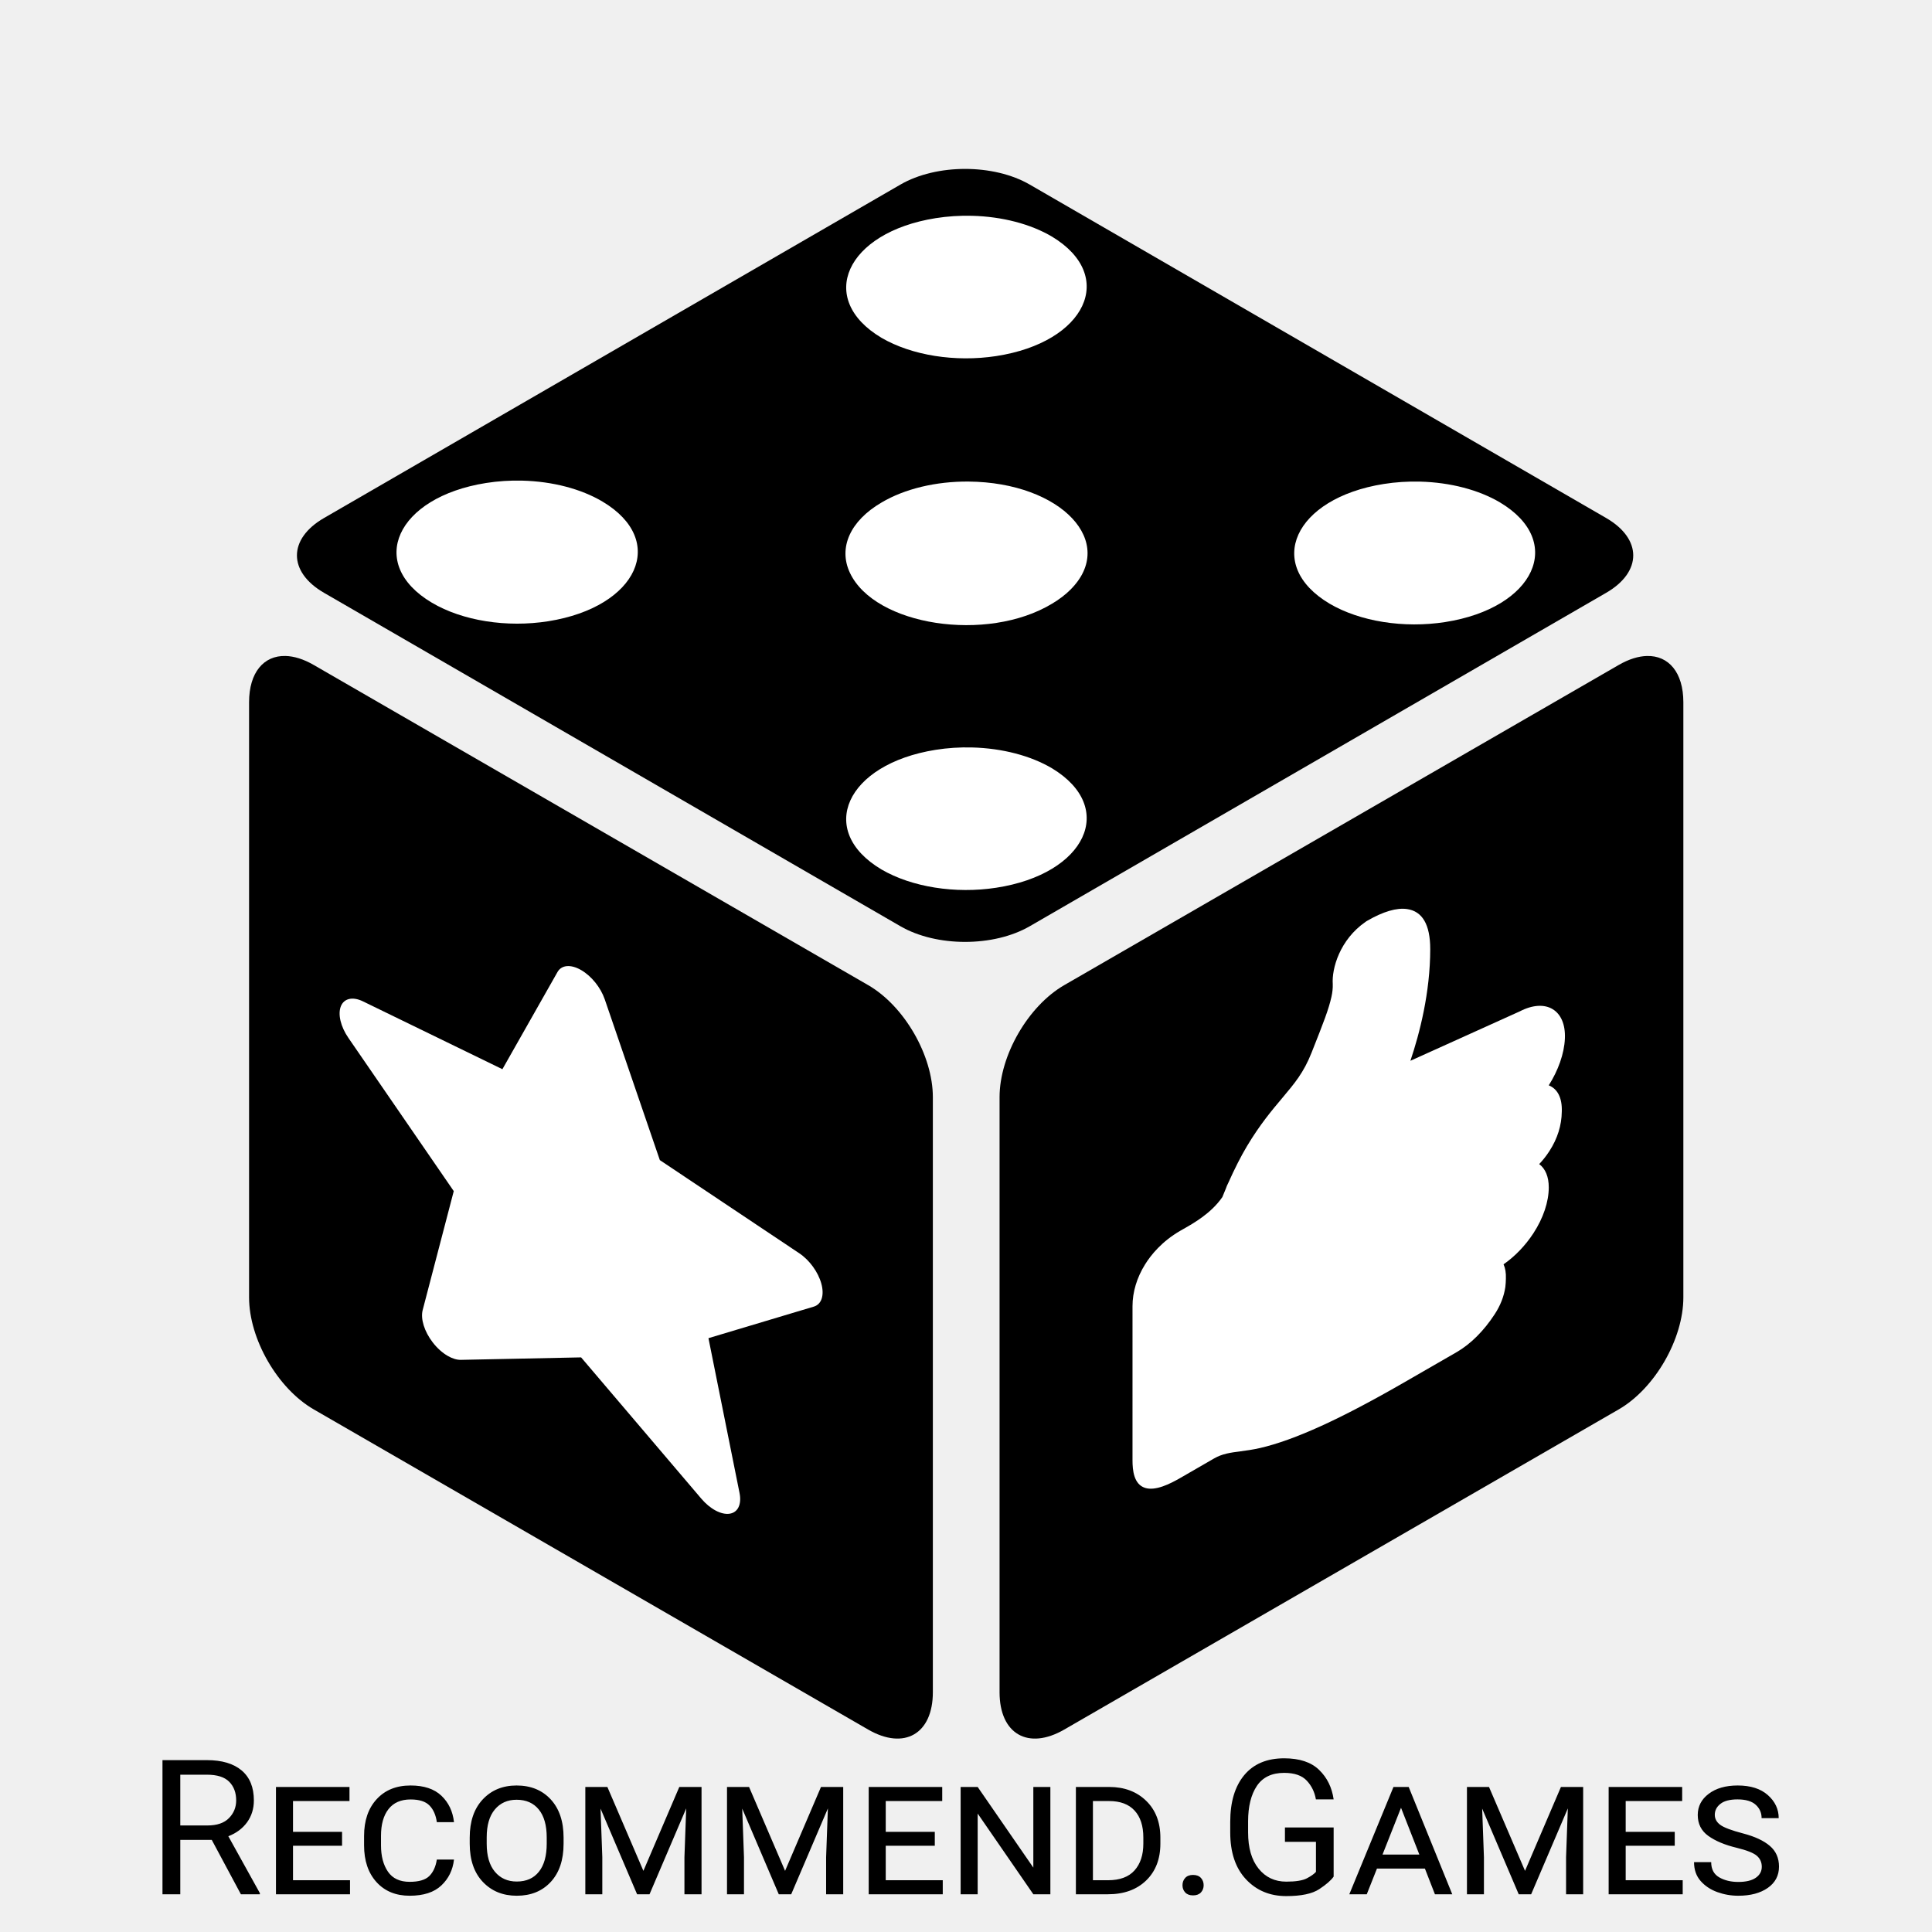
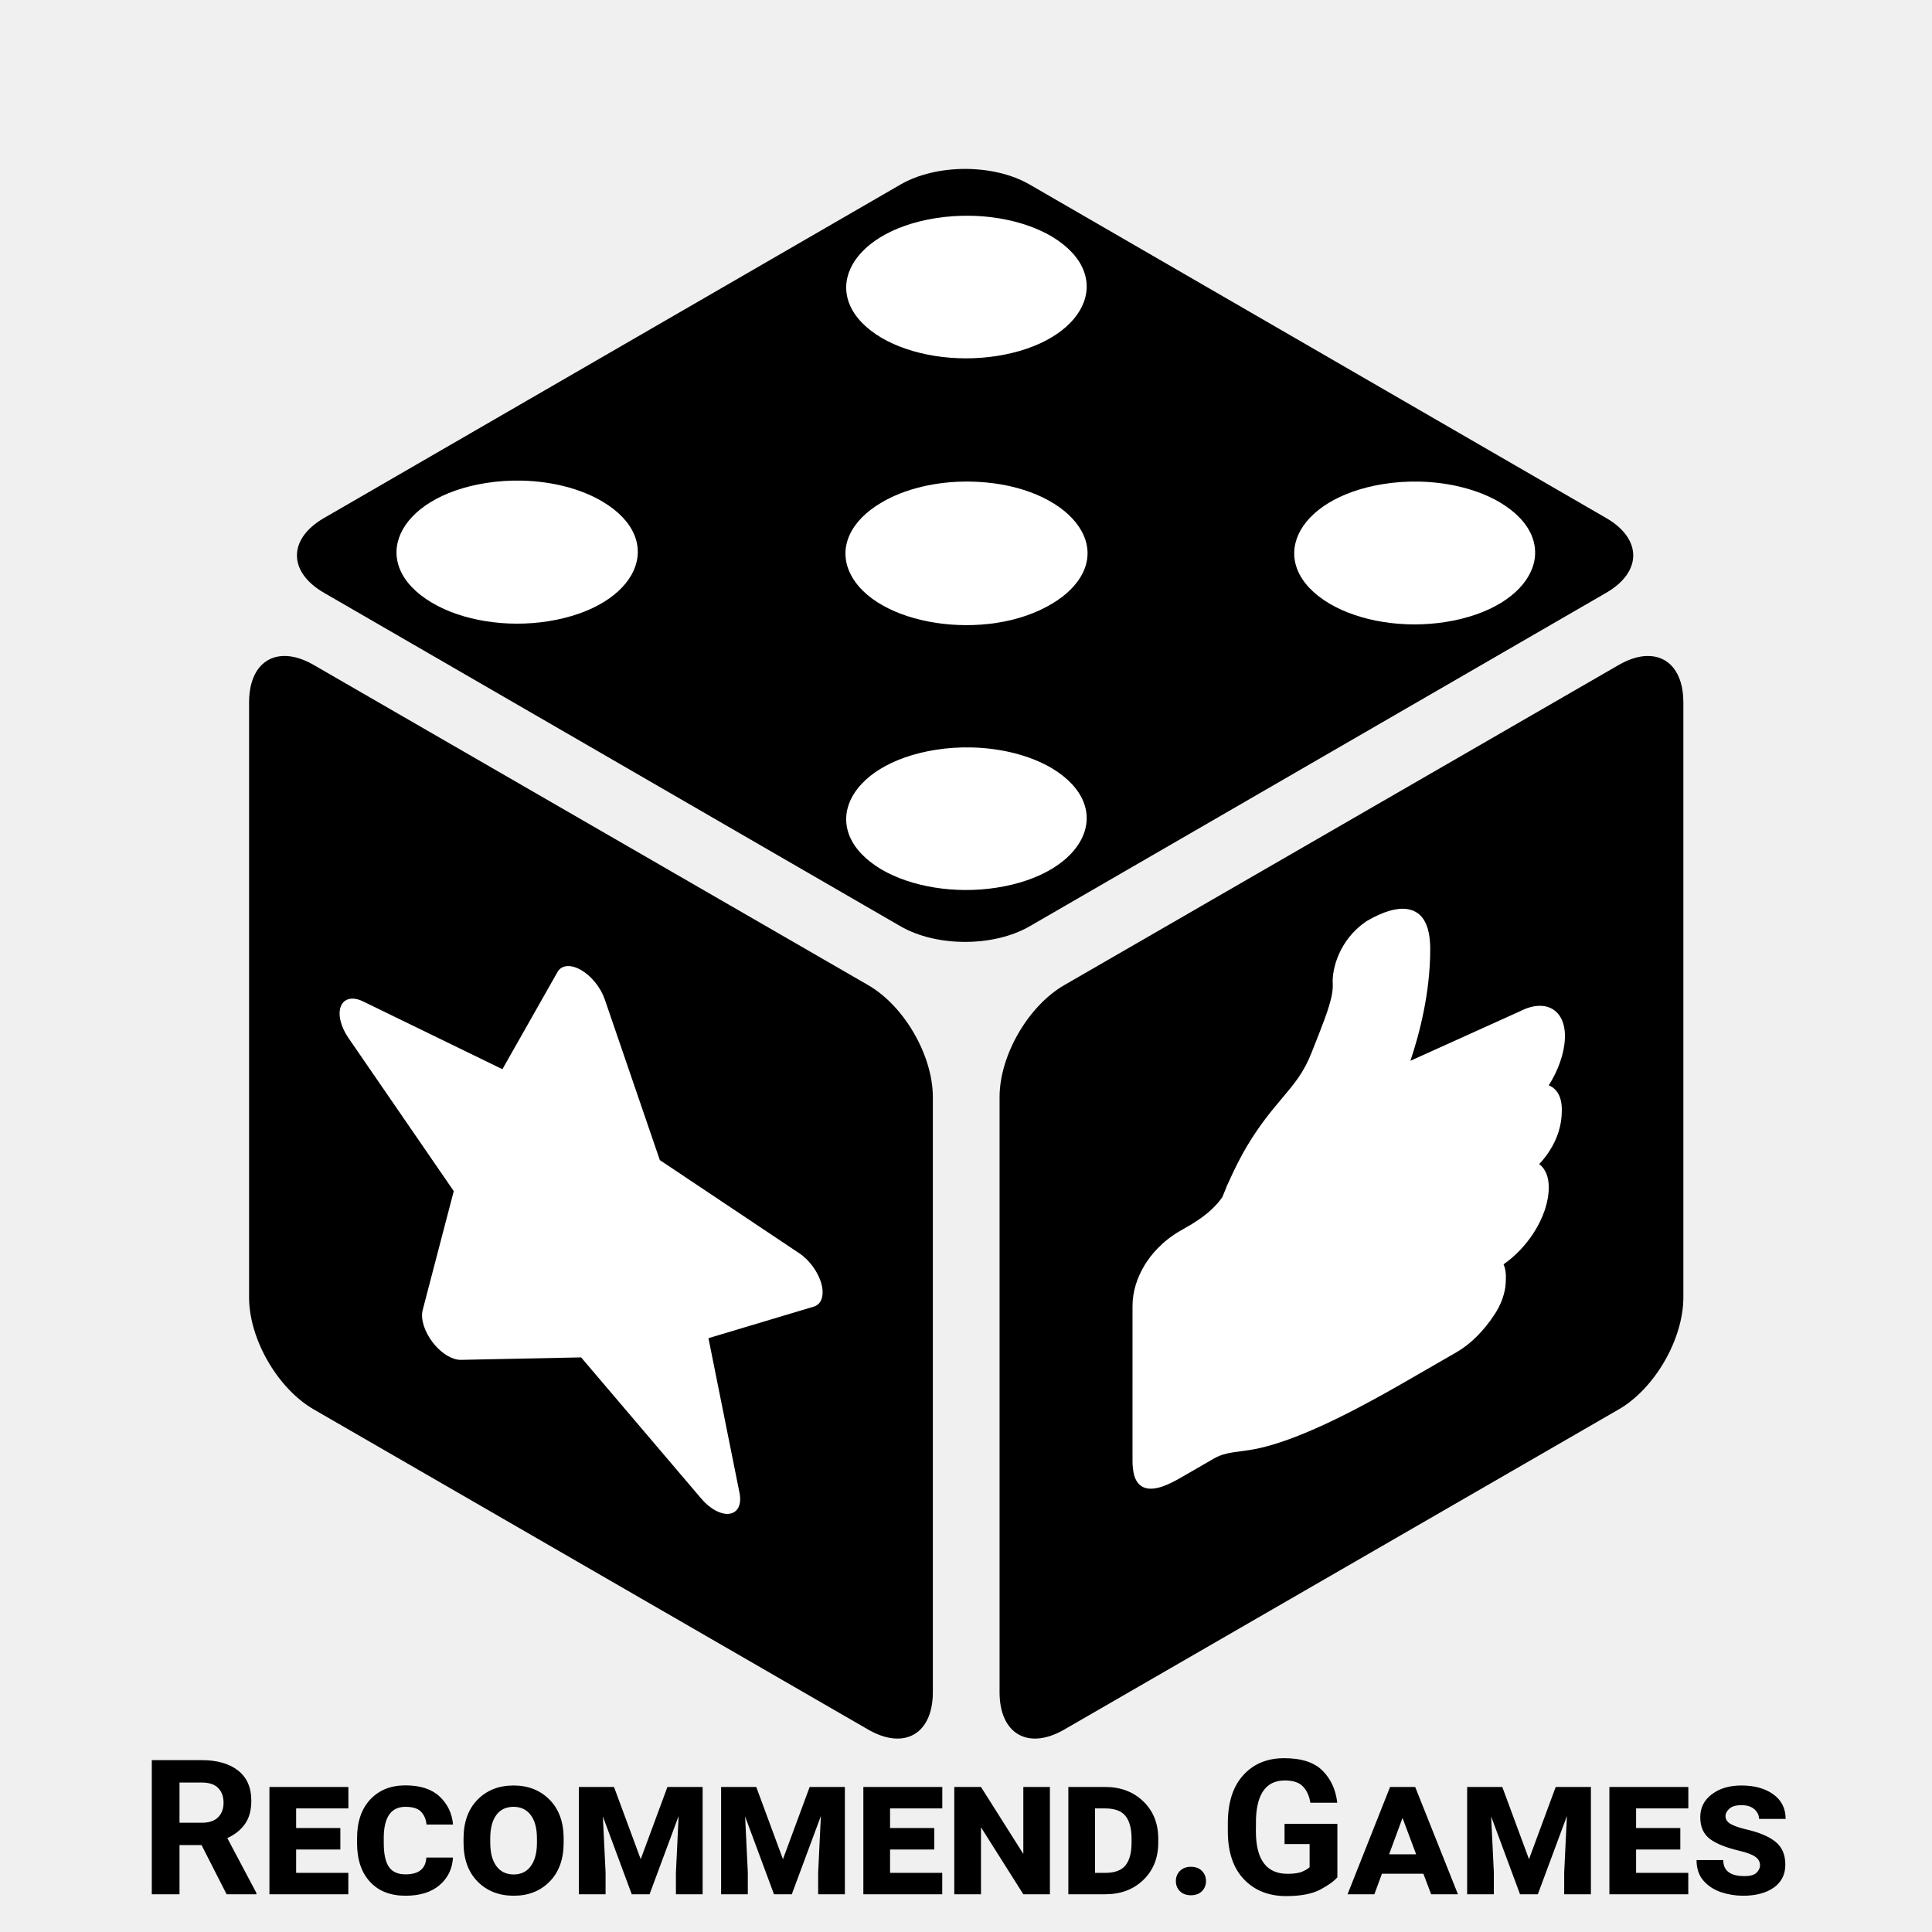
<svg xmlns="http://www.w3.org/2000/svg" viewBox="0 0 512 512">
  <path d="M255.76 44.764C249.584 44.764 243.407 46.148 238.623 48.916L85.87 137.276C76.3 142.812 76.3 151.566 85.87 157.102L238.623 245.462C248.193 250.998 263.326 250.998 272.895 245.462L425.648 157.102C435.218 151.567 435.218 142.812 425.648 137.277L272.895 48.917C268.11 46.147 261.935 44.764 255.76 44.764Z" fill="black" />
  <path d="M75.67 173.84C69.917 173.685 66.006 178.176 66.006 186.12L66.006 343.816C66.006 354.868 73.576 367.979 83.146 373.506L230.076 458.354C239.646 463.88 247.216 459.51 247.216 448.459L247.216 290.76C247.216 279.708 239.646 266.6 230.076 261.072L83.146 176.225C80.456 174.67 77.921 173.898 75.67 173.838Z" fill="black" />
  <path d="M436.443 173.842C434.193 173.902 431.66 174.672 428.969 176.227L282.034 261.074C272.464 266.601 264.894 279.712 264.894 290.764L264.894 448.464C264.894 459.514 272.464 463.882 282.034 458.354L428.97 373.51C438.54 367.983 446.107 354.874 446.107 343.822L446.107 186.122C446.107 178.18 442.197 173.69 436.443 173.844Z" fill="black" />
  <path d="M257.62 57.187C265.603 57.395 273.164 59.37 278.814 62.723C296.045 73.139 287.812 90.717 263.995 94.364C253.146 96.025 241.623 94.192 233.627 89.535C216.236 79.213 224.198 61.591 247.958 57.815C251.105 57.315 254.364 57.104 257.619 57.188Z" fill="white" />
  <path d="M138.447 127.375C138.447 127.375 138.449 127.375 138.449 127.375C146.432 127.583 153.994 129.557 159.644 132.91C177.037 143.231 169.078 160.854 145.318 164.631C134.291 166.384 122.526 164.513 114.454 159.723C97.062 149.402 105.021 131.78 128.781 128.003C131.93 127.502 135.189 127.29 138.446 127.375Z" fill="white" />
  <path d="M256.687 127.619C281.282 127.835 296.259 143.769 283.646 156.299C282.296 157.64 280.673 158.877 278.812 159.981C261.581 170.397 231.809 165.838 225.223 151.776C222.11 145.129 225.327 138.002 233.625 133.169C239.732 129.546 248.05 127.544 256.685 127.619Z" fill="white" />
  <path d="M376.35 127.634C376.35 127.634 376.352 127.634 376.352 127.634C384.335 127.842 391.897 129.816 397.547 133.169C414.862 143.535 406.773 161.137 382.985 164.852C372.043 166.56 360.393 164.708 352.357 159.981C334.966 149.659 342.928 132.037 366.688 128.261C369.836 127.761 373.094 127.55 376.35 127.634Z" fill="white" />
  <path d="M257.619 198.084C265.601 198.292 273.163 200.267 278.813 203.619C296.044 214.035 287.811 231.613 263.994 235.26C253.145 236.921 241.622 235.088 233.626 230.431C216.234 220.11 224.193 202.488 247.953 198.711C251.102 198.21 254.361 197.998 257.618 198.083Z" fill="white" />
  <path d="m510.652 185.883c-3.371-10.367-12.566-17.707-23.402-18.688l-147.797-13.418-58.41-136.75c-4.312-10.047-14.125-16.531-25.047-16.531s-20.738 6.484-25.023 16.531l-58.41 136.75-147.82 13.418c-10.836 1-20.012 8.34-23.402 18.688-3.371 10.367-.258 21.738 7.938 28.926l111.723 97.965-32.941 145.086c-2.41 10.668 1.73 21.699 10.582 28.098 4.758 3.457 10.348 5.184 15.957 5.184 4.82 0 9.645-1.281 13.953-3.859l127.445-76.203 127.422 76.203c9.348 5.586 21.102 5.074 29.934-1.324 8.852-6.398 12.992-17.43 10.582-28.098l-32.941-145.086 111.723-97.965c8.191-7.188 11.309-18.535 7.938-28.926zm-252.203 223.723" fill="white" transform="translate(90 220) scale(.25 .25) skewY(30)" />
  <path d="m410.941 189.395-115.855-14.547c9.734-23.258 21.016-60.168 21.016-106.301 0-25.863-8.301-44.93-24.672-56.664-11-7.883-25.141-11.883-42.023-11.883h-.836l-.828.094c-27.738 3.094-36.09 29.02-34.969 45.91.141 4.352-.32 8.617-1.367 12.676-3.094 11.969-8.211 21.945-20.574 46.051l-.578 1.121c-8.258 16.125-17.746 21.918-30.875 29.938-11.184 6.832-23.859 14.57-37.535 29.531-6.188 6.754-13.312 16.629-19.641 27.219-1.148 1.531-2.121 3.262-2.941 5.207-.102.199-.211.379-.316.559-.301.527-.703 1.227-1.129 2.07-.633 1.168-1.336 2.473-2.059 3.855-11.875 10.309-30.23 10.113-41.387 9.988-1.148-.012-2.207-.023-3.164-.023-19.559 0-31.129 7.672-37.387 14.109-8.711 8.949-13.312 21.602-13.312 36.586l-.008 163.211c0 10.75 1.367 26.273 13.199 36.98 11.047 10 26.699 11.156 37.508 11.156h35.699c8.762 0 17.207 3.762 27.906 8.527 6.043 2.691 12.895 5.742 20.734 8.496 36.801 12.75 85.777 18.688 154.125 18.688 13.246 0 54.332.051 54.352.051 14.816 0 28.762-5.816 40.32-16.816 6.125-5.82 9.848-13.141 11.375-22.375.336-2.043.559-6.348.582-8.68.234-5.852-.625-11.418-2.469-16.531 11.871-1.34 23.07-6.465 31.633-14.645 10.504-10.039 16.289-23.984 16.289-39.273 0-11.207-3.551-21.793-10.125-30.488 3.883-1.914 7.562-4.391 10.844-7.582 8.508-8.273 12.906-19.742 13.086-34.094.547-14.316-4.438-26.766-13.812-35.965 9.918-9.895 16.434-24.066 17.109-39.781 1.277-29.637-20.16-54.773-47.914-56.375zm0 0" fill="white" transform="translate(300 280) scale(.25 .25) skewY(-30)" />
-   <text fill="black" x="50%" y="100%" dy="-10" text-anchor="middle" style="font-variant: small-caps; font-size: 50px; font-weight: 400; font-family: -apple-system,BlinkMacSystemFont,&quot;Segoe UI&quot;,Roboto,&quot;Helvetica Neue&quot;,Arial,&quot;Noto Sans&quot;,sans-serif,&quot;Apple Color Emoji&quot;,&quot;Segoe UI Emoji&quot;,&quot;Segoe UI Symbol&quot;,&quot;Noto Color Emoji&quot;;">
+   <text fill="black" x="50%" y="100%" dy="-10px" text-anchor="middle" font-variant="small-caps" font-size="50px" font-weight="bold" font-family="-apple-system,BlinkMacSystemFont,&quot;Segoe UI&quot;,Roboto,&quot;Helvetica Neue&quot;,Arial,&quot;Noto Sans&quot;,sans-serif,&quot;Apple Color Emoji&quot;,&quot;Segoe UI Emoji&quot;,&quot;Segoe UI Symbol&quot;,&quot;Noto Color Emoji&quot;">
    Recommend.Games
  </text>
</svg>
